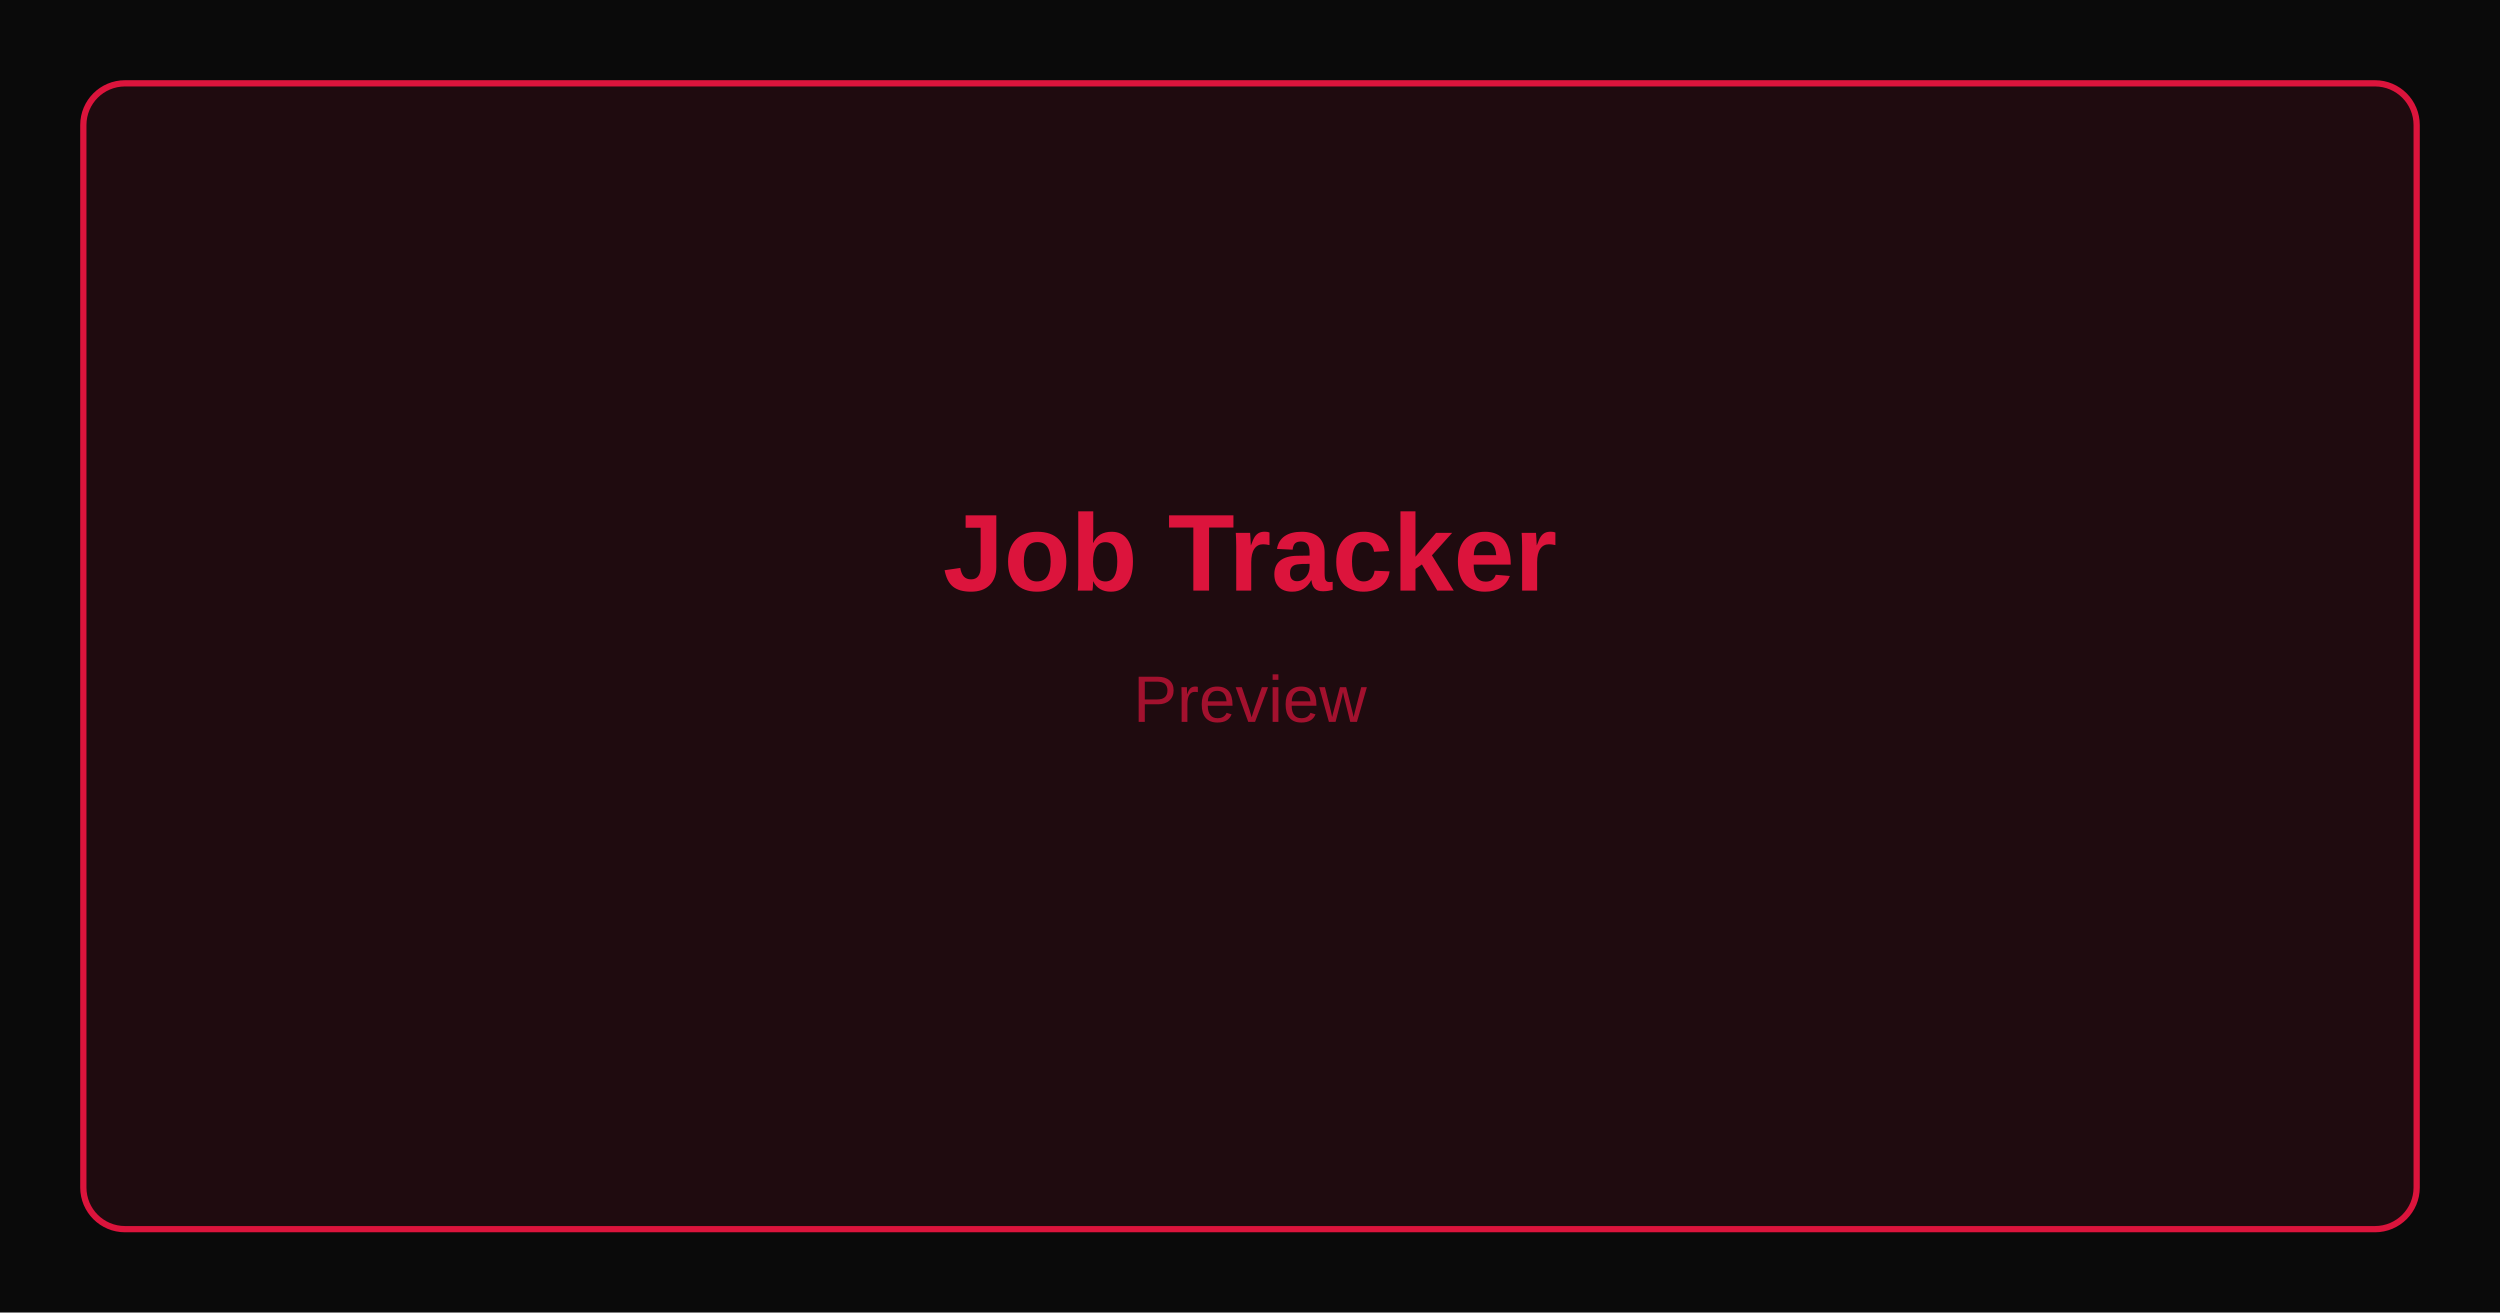
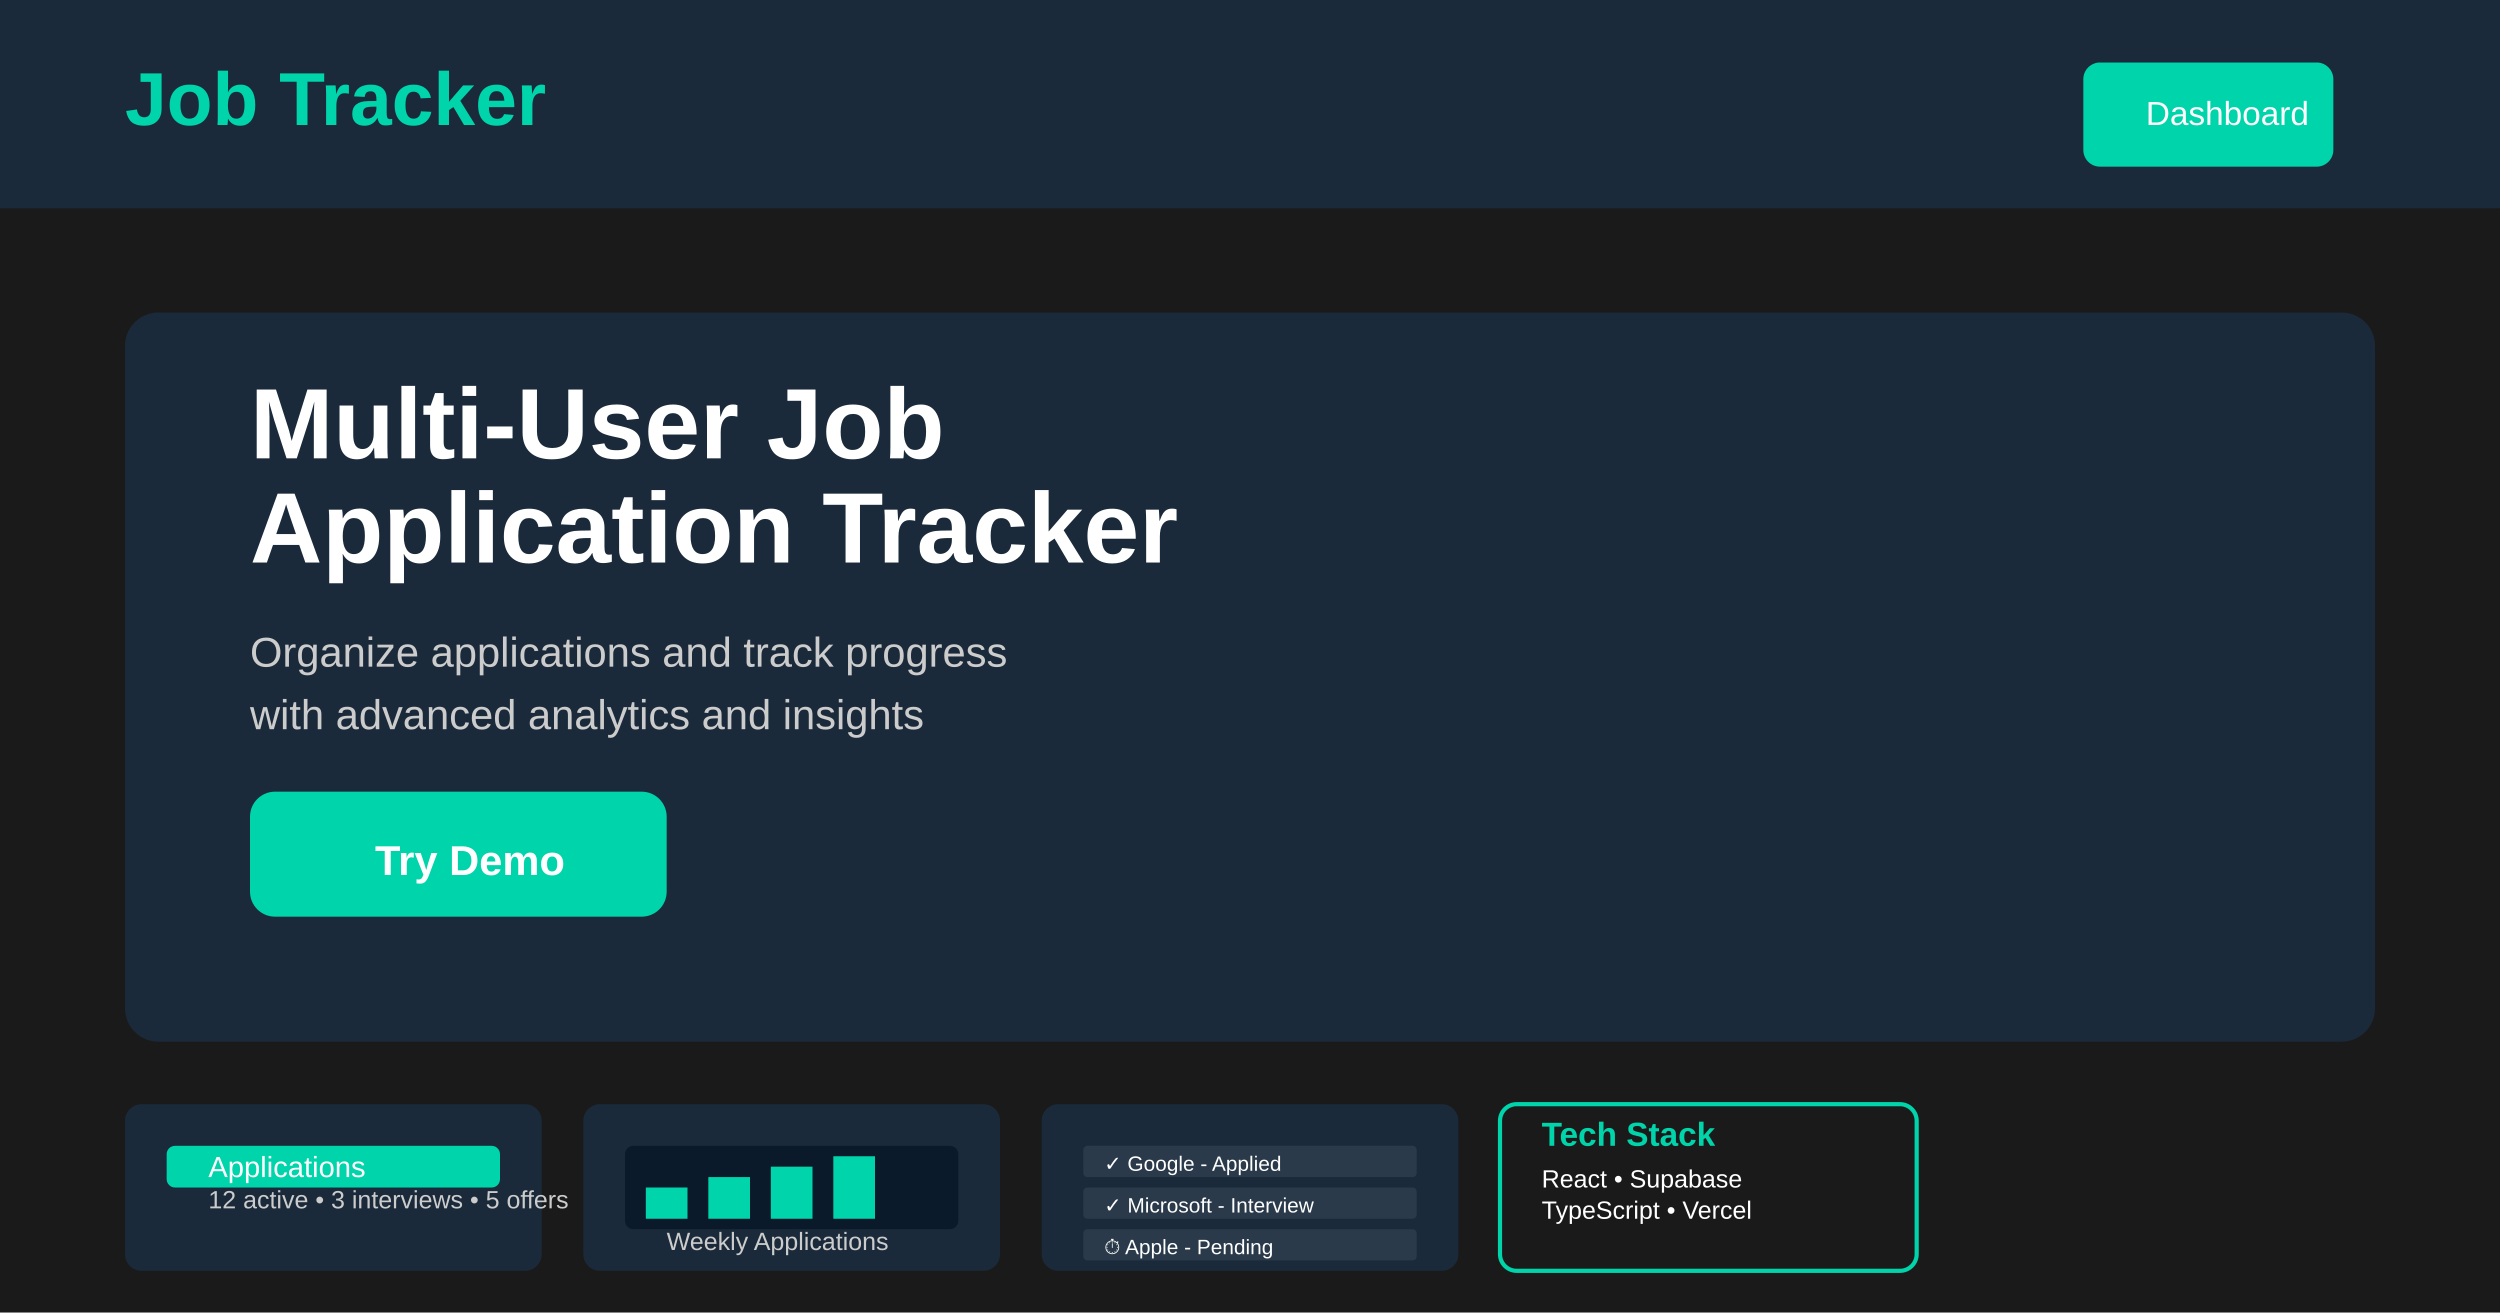
<svg xmlns="http://www.w3.org/2000/svg" width="1200" height="630" viewBox="0 0 1200 630" fill="none">
-   <rect width="1200" height="630" fill="#0A0A0A" />
-   <rect x="40" y="40" width="1120" height="550" rx="20" fill="#DC143C" opacity="0.1" />
-   <rect x="40" y="40" width="1120" height="550" rx="20" stroke="#DC143C" stroke-width="3" />
-   <text x="50%" y="45%" text-anchor="middle" fill="#DC143C" font-family="Arial, sans-serif" font-size="52.5" font-weight="bold">Job Tracker</text>
-   <text x="50%" y="55%" text-anchor="middle" fill="#DC143C" font-family="Arial, sans-serif" font-size="31.5" opacity="0.7">Preview</text>
+   <rect width="1200" height="630" fill="#1a1a1a" />
+   <rect x="0" y="0" width="1200" height="100" fill="#1a2a3a" />
+   <text x="60" y="60" font-family="Arial, sans-serif" font-size="36" font-weight="bold" fill="#00d4aa">Job Tracker</text>
+   <rect x="1000" y="30" width="120" height="50" fill="#00d4aa" rx="8" />
+   <text x="1030" y="60" font-family="Arial, sans-serif" font-size="16" fill="white">Dashboard</text>
+   <rect x="60" y="150" width="1080" height="350" fill="#1a2a3a" rx="16" />
+   <text x="120" y="220" font-family="Arial, sans-serif" font-size="48" font-weight="bold" fill="white">Multi-User Job</text>
+   <text x="120" y="270" font-family="Arial, sans-serif" font-size="48" font-weight="bold" fill="white">Application Tracker</text>
+   <text x="120" y="320" font-family="Arial, sans-serif" font-size="20" fill="#ccc">Organize applications and track progress</text>
+   <text x="120" y="350" font-family="Arial, sans-serif" font-size="20" fill="#ccc">with advanced analytics and insights</text>
+   <rect x="120" y="380" width="200" height="60" fill="#00d4aa" rx="12" />
+   <text x="180" y="420" font-family="Arial, sans-serif" font-size="20" font-weight="bold" fill="white">Try Demo</text>
+   <rect x="60" y="530" width="200" height="80" fill="#1a2a3a" rx="8" />
+   <rect x="80" y="550" width="160" height="20" fill="#00d4aa" rx="4" />
+   <text x="100" y="565" font-family="Arial, sans-serif" font-size="14" fill="white">Applications</text>
+   <text x="100" y="580" font-family="Arial, sans-serif" font-size="12" fill="#ccc">12 active • 3 interviews • 5 offers</text>
+   <rect x="280" y="530" width="200" height="80" fill="#1a2a3a" rx="8" />
+   <rect x="300" y="550" width="160" height="40" fill="#0a1a2a" rx="4" />
+   <rect x="310" y="570" width="20" height="15" fill="#00d4aa" />
+   <rect x="340" y="565" width="20" height="20" fill="#00d4aa" />
+   <rect x="370" y="560" width="20" height="25" fill="#00d4aa" />
+   <rect x="400" y="555" width="20" height="30" fill="#00d4aa" />
+   <text x="320" y="600" font-family="Arial, sans-serif" font-size="12" fill="#ccc">Weekly Applications</text>
+   <rect x="500" y="530" width="200" height="80" fill="#1a2a3a" rx="8" />
+   <rect x="520" y="550" width="160" height="15" fill="#2a3a4a" rx="2" />
+   <text x="530" y="562" font-family="Arial, sans-serif" font-size="10" fill="white">✓ Google - Applied</text>
+   <rect x="520" y="570" width="160" height="15" fill="#2a3a4a" rx="2" />
+   <text x="530" y="582" font-family="Arial, sans-serif" font-size="10" fill="white">✓ Microsoft - Interview</text>
+   <rect x="520" y="590" width="160" height="15" fill="#2a3a4a" rx="2" />
+   <text x="530" y="602" font-family="Arial, sans-serif" font-size="10" fill="white">⏱️ Apple - Pending</text>
+   <rect x="720" y="530" width="200" height="80" fill="#1a1a1a" stroke="#00d4aa" stroke-width="2" rx="8" />
+   <text x="740" y="550" font-family="Arial, sans-serif" font-size="16" font-weight="bold" fill="#00d4aa">Tech Stack</text>
+   <text x="740" y="570" font-family="Arial, sans-serif" font-size="12" fill="white">React • Supabase</text>
+   <text x="740" y="585" font-family="Arial, sans-serif" font-size="12" fill="white">TypeScript • Vercel</text>
</svg>
